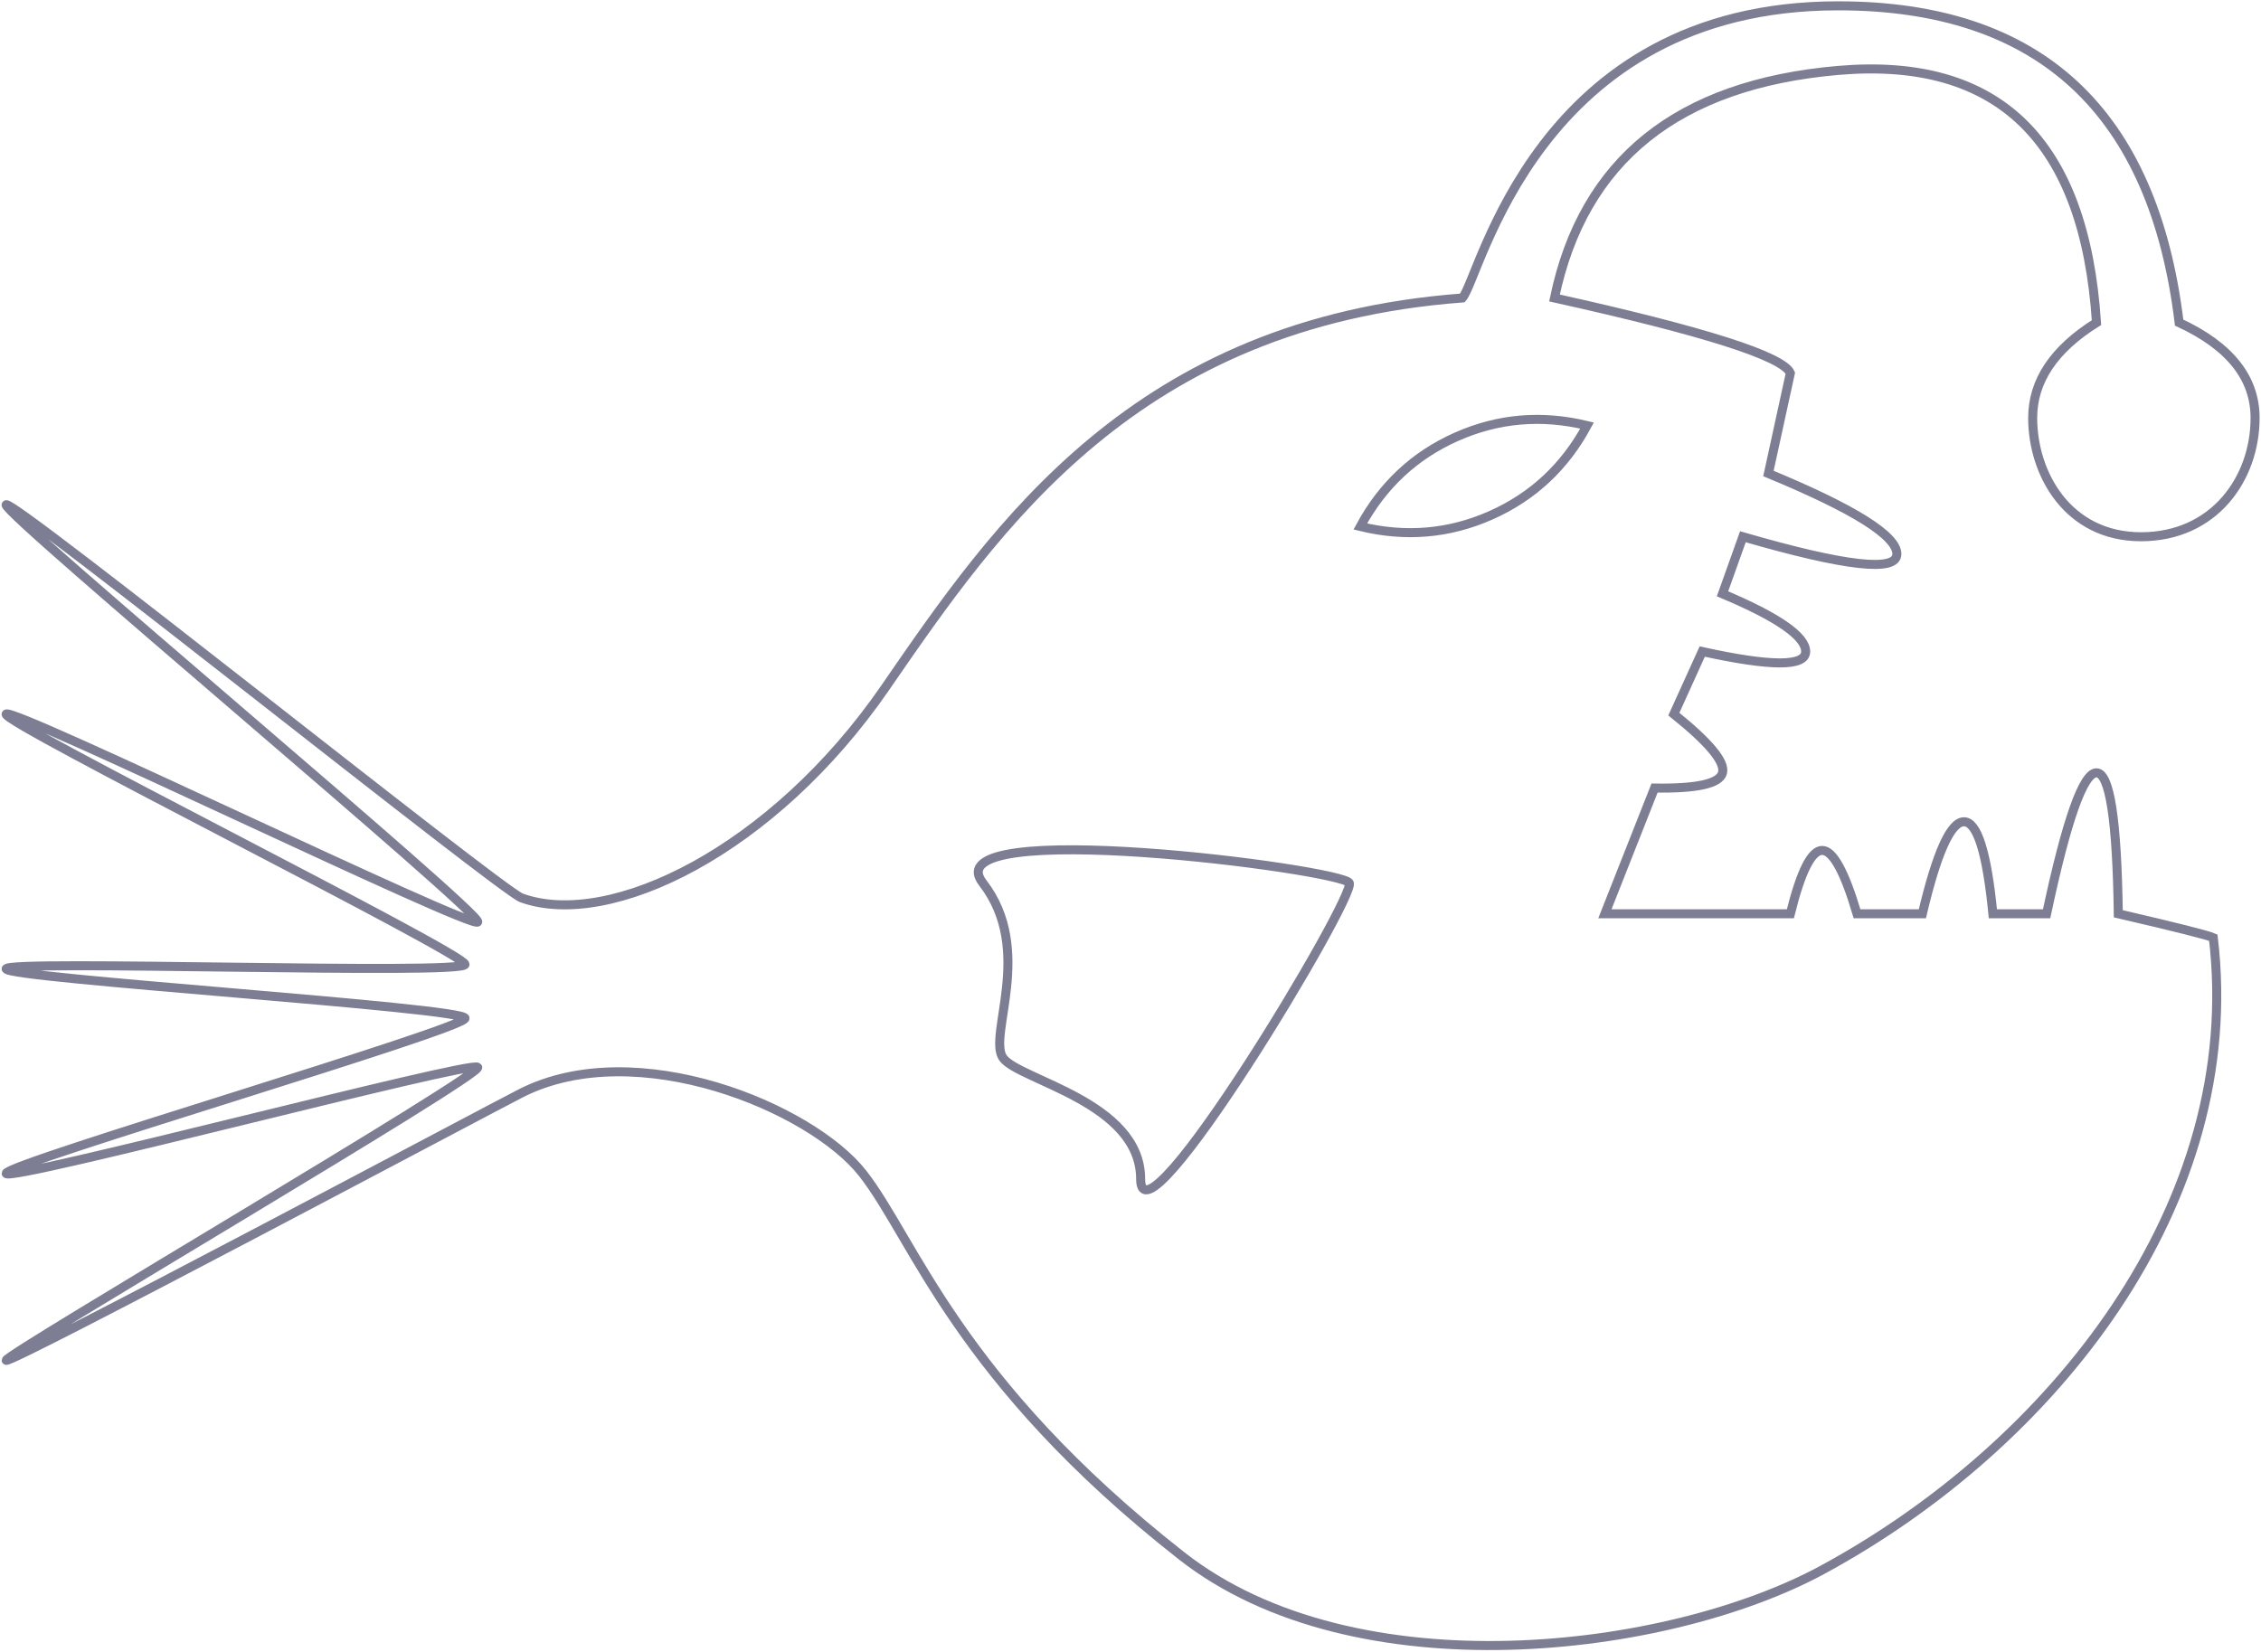
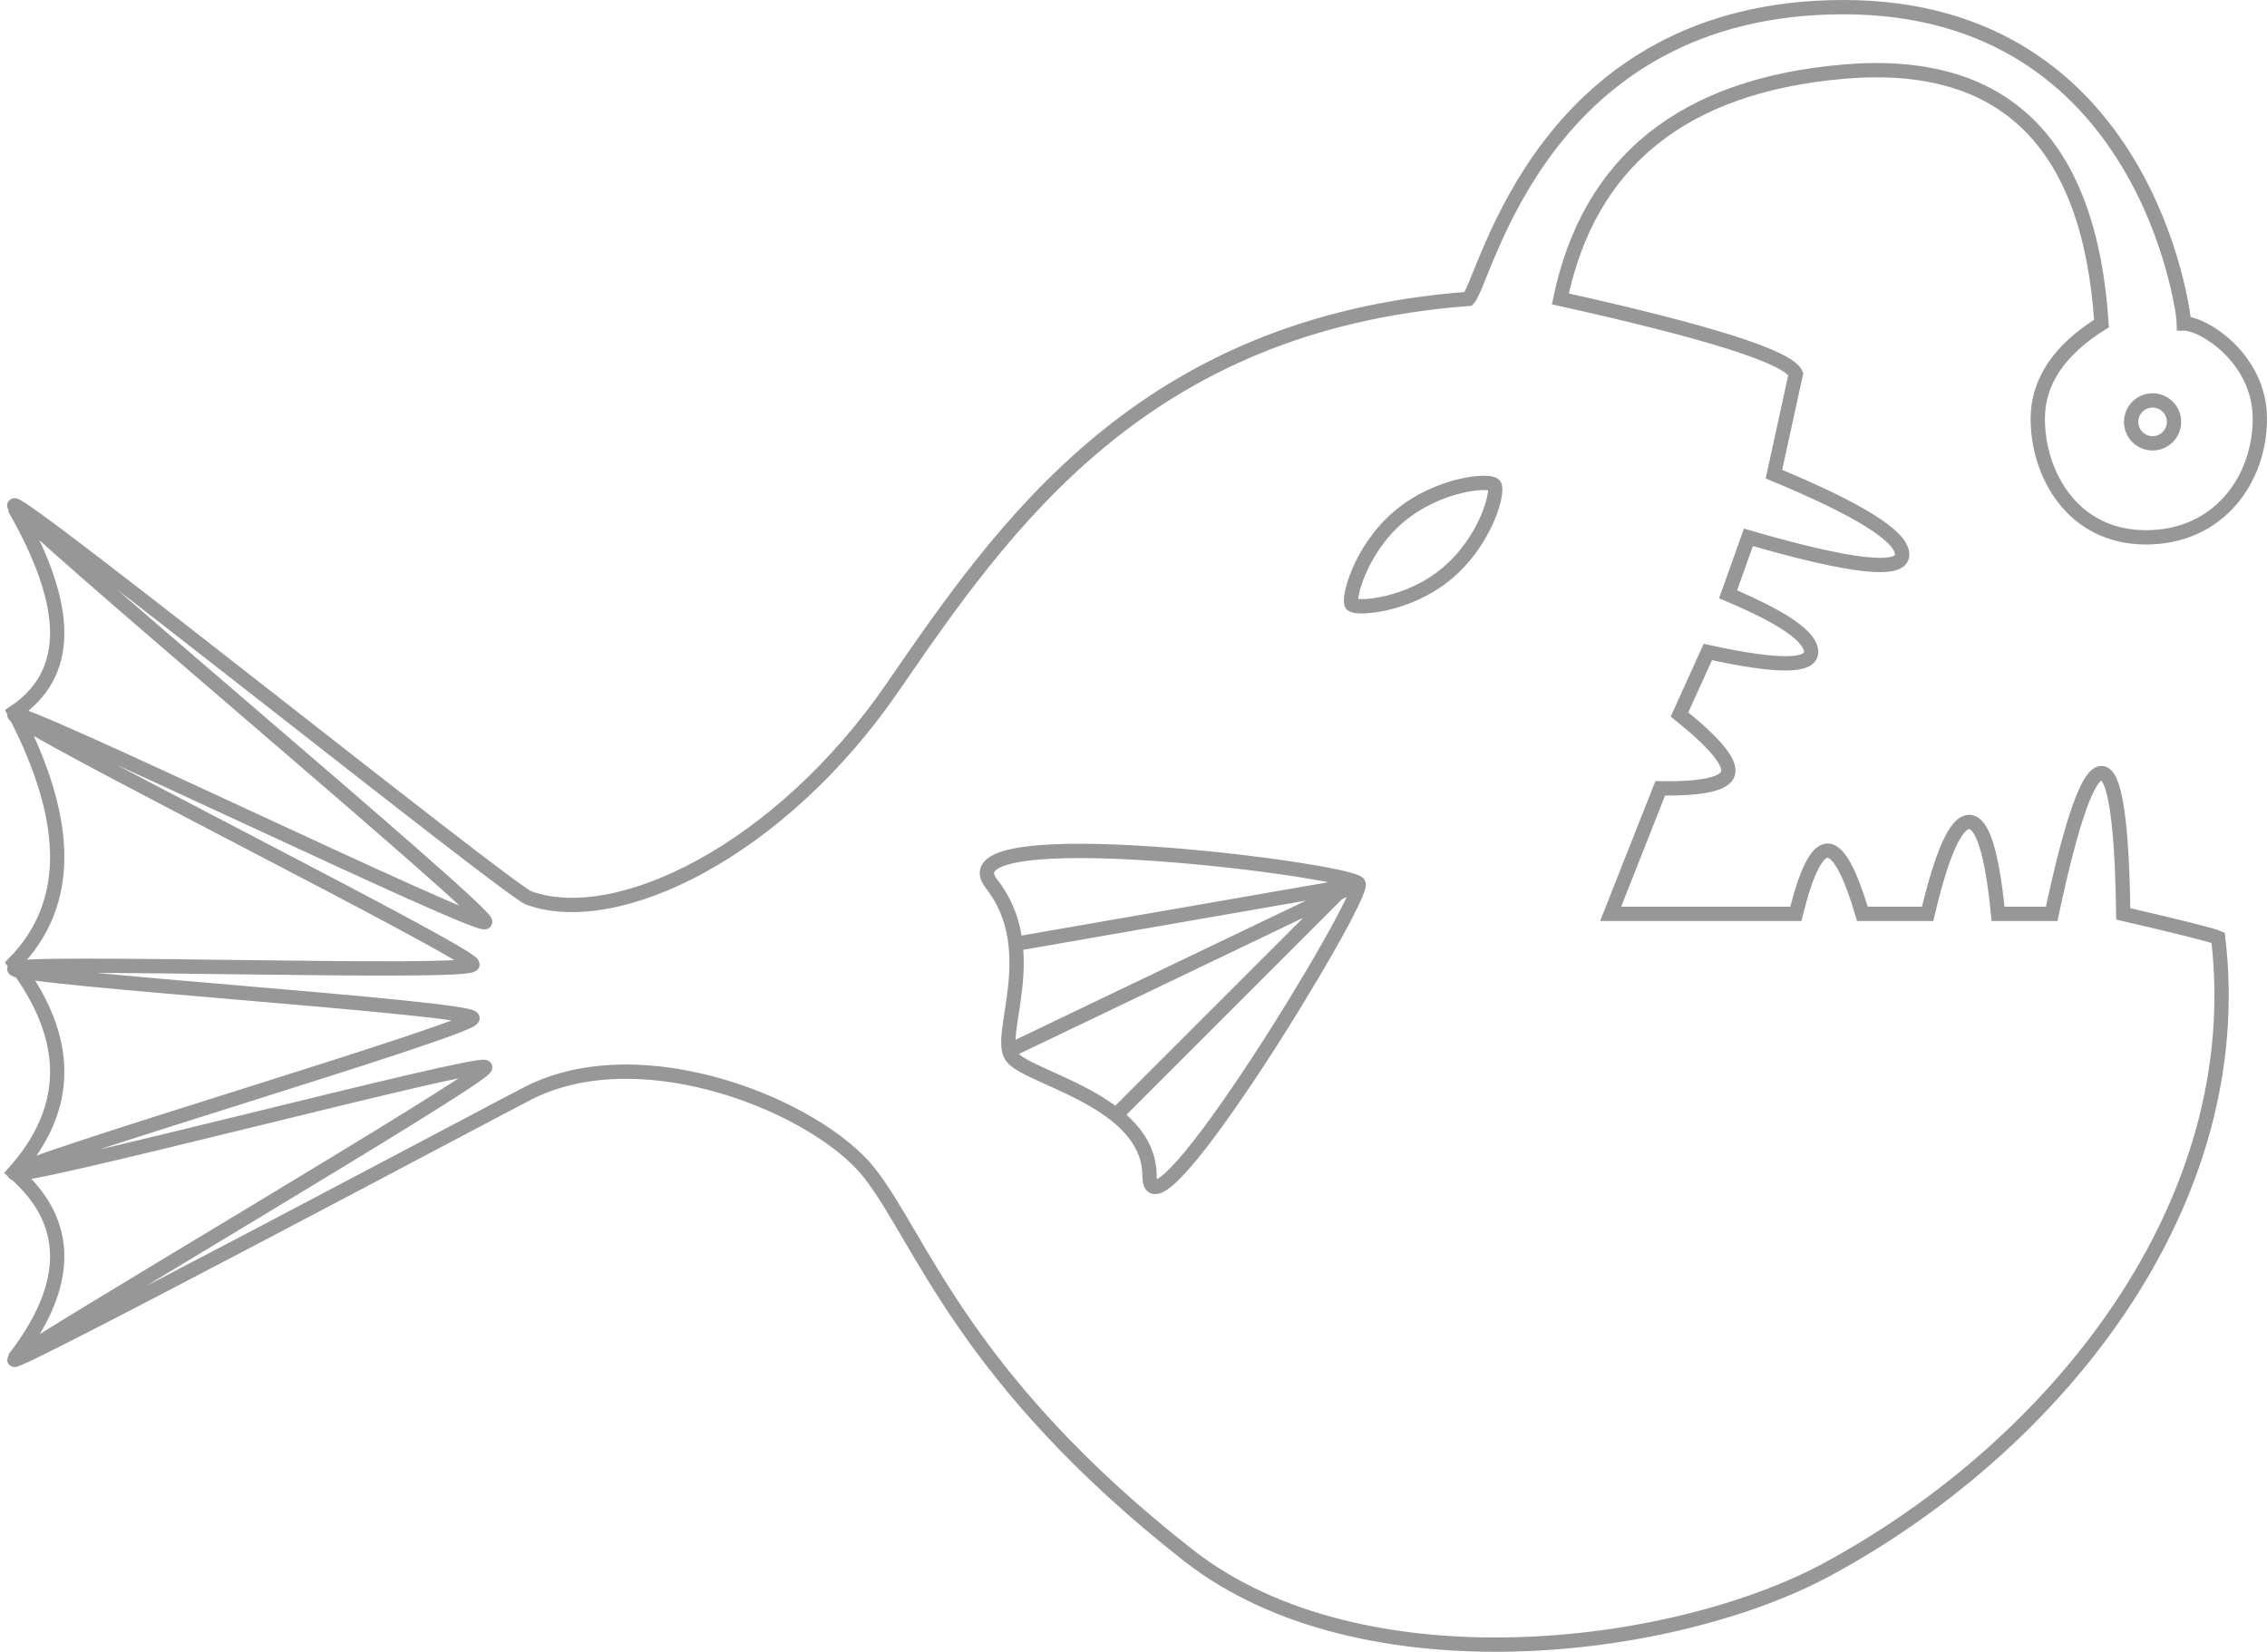
- <svg xmlns="http://www.w3.org/2000/svg" width="501px" height="366px" viewBox="0 0 501 366" version="1.1">
+ <svg xmlns="http://www.w3.org/2000/svg" width="317px" height="231px" viewBox="0 0 317 231" version="1.1">
  <defs />
  <g id="Page-1" stroke="none" stroke-width="1" fill="none" fill-rule="evenodd">
-     <g id="Artboard" transform="translate(-22, -51)" stroke="#7d7e93" stroke-width="2">
-       <path d="M32.612,258.813 C33.881,258.246 40.899,256.48 53.665,253.516 C53.953,232.691 55.563,222.279 58.495,222.279 C61.428,222.279 65.113,232.691 69.551,253.516 L81.452,253.516 C82.786,239.924 84.92,233.128 87.856,233.128 C90.792,233.128 93.867,239.924 97.079,253.516 L111.555,253.516 C114.326,244.157 116.902,239.477 119.281,239.477 C121.66,239.477 124.01,244.157 126.33,253.516 L167.423,253.516 L156.422,225.655 C147.011,225.807 141.991,224.682 141.364,222.279 C140.737,219.876 144.33,215.538 152.145,209.267 L145.856,195.401 C130.577,198.759 122.937,198.759 122.937,195.401 C122.937,192.044 129.08,187.778 141.364,182.604 L136.847,169.958 C114.099,176.557 102.725,177.835 102.725,173.79 C102.725,169.746 112.213,163.796 131.188,155.938 C127.95,141.102 126.33,133.684 126.33,133.684 C127.991,129.954 145.412,124.405 178.594,117.038 C172.21,86.482 151.255,69.671 115.728,66.605 C80.201,63.539 61.124,82.171 58.495,122.5 C67.922,128.392 72.636,135.438 72.636,143.638 C72.636,155.938 64.913,169.958 48.638,169.958 C32.362,169.958 23.354,156.977 23.354,143.638 C23.354,134.746 28.963,127.7 40.181,122.5 C45.854,75.694 71.036,52.291 115.728,52.291 C182.767,52.291 195.009,112.651 199.009,117.038 C271.399,122.5 302.068,167.37 326.896,203.424 C351.724,239.477 387.835,257.078 407.49,250 C412.055,248.356 520.649,161.21 521.682,162.876 C522.715,164.542 416.045,253.512 417.192,255.334 C418.338,257.156 520.672,207.42 521.682,209.267 C522.692,211.114 419.999,262.301 419.999,264.735 C419.999,267.168 521.682,263.64 521.682,265.735 C521.682,267.829 419.999,274.279 419.999,276.677 C419.999,279.074 521.682,308.888 521.682,311.061 C521.682,313.233 418.338,285.865 417.192,287.544 C416.045,289.224 521.682,351.078 521.682,352.48 C521.682,353.882 413.351,296.181 407.49,293.23 C381.985,280.388 343.346,296.449 331.896,311.043 C320.446,325.637 310.97,356.787 261.215,395.821 C222.701,426.037 153.396,417.421 119.281,398.951 C68.206,371.299 25.563,317.772 32.612,258.813 Z M192.636,165.179 C201.886,169.297 211.548,170.133 221.623,167.685 C216.7,158.561 209.614,151.94 200.364,147.821 C191.114,143.703 181.452,142.867 171.377,145.315 C176.3,154.439 183.386,161.06 192.636,165.179 Z M224.063,246.687 C222.516,249.726 270.296,329.39 270.296,312.306 C270.296,295.221 297.346,290.366 300.795,285.462 C304.243,280.559 293.758,261.575 305.267,246.687 C316.776,231.798 225.611,243.648 224.063,246.687 Z" id="angler" transform="translate(272.5215, 233.9958) scale(-1, 1) translate(-272.5215, -233.9958) " />
+     <g id="Artboard" transform="translate(-78, -178)" stroke="#979797" stroke-width="2">
+       <path d="M85.834,309.138 C86.633,308.781 91.055,307.668 99.099,305.801 C99.28,292.678 100.295,286.117 102.143,286.117 C103.99,286.117 106.312,292.678 109.109,305.801 L116.608,305.801 C117.448,297.236 118.793,292.953 120.643,292.953 C122.493,292.953 124.43,297.236 126.454,305.801 L135.575,305.801 C137.322,299.903 138.944,296.954 140.443,296.954 C141.942,296.954 143.423,299.903 144.885,305.801 L170.778,305.801 L163.846,288.244 C157.916,288.34 154.753,287.631 154.358,286.117 C153.963,284.602 156.227,281.869 161.151,277.917 L157.188,269.18 C147.561,271.295 142.747,271.295 142.747,269.18 C142.747,267.064 146.618,264.376 154.358,261.116 L151.512,253.147 C137.178,257.305 130.012,258.11 130.012,255.562 C130.012,253.014 135.99,249.264 147.946,244.312 C145.906,234.964 144.885,230.289 144.885,230.289 C145.932,227.939 156.909,224.442 177.816,219.8 C173.794,200.545 160.591,189.952 138.205,188.02 C115.819,186.088 103.799,197.828 102.143,223.242 C108.083,226.955 111.053,231.395 111.053,236.562 C111.053,244.312 106.186,253.147 95.931,253.147 C85.676,253.147 80,244.967 80,236.562 C80,228.157 87.844,223.242 90.603,223.242 C90.603,221.753 95.964,179 138.205,179 C180.446,179 188.16,217.035 190.68,219.8 C236.293,223.242 255.617,251.516 271.261,274.235 C286.906,296.954 309.659,308.045 322.044,303.585 C324.92,302.549 393.344,247.635 393.995,248.684 C394.646,249.734 327.434,305.798 328.156,306.946 C328.879,308.094 393.359,276.754 393.995,277.917 C394.632,279.081 329.925,311.336 329.925,312.87 C329.925,314.403 393.995,312.18 393.995,313.5 C393.995,314.82 329.925,318.884 329.925,320.395 C329.925,321.906 393.995,340.693 393.995,342.062 C393.995,343.431 328.879,326.185 328.156,327.243 C327.434,328.302 393.995,367.279 393.995,368.162 C393.995,369.045 325.736,332.685 322.044,330.826 C305.972,322.733 281.626,332.855 274.412,342.051 C267.197,351.247 261.226,370.876 229.876,395.473 C205.608,414.513 161.939,409.084 140.443,397.445 C108.261,380.021 81.392,346.291 85.834,309.138 Z M206.023,301.581 C205.045,303.476 235.254,353.159 235.254,342.504 C235.254,331.849 252.357,328.821 254.537,325.763 C256.718,322.705 250.088,310.866 257.365,301.581 C264.642,292.296 207.002,299.686 206.023,301.581 Z M394,249 C390,255.971 388,261.815 388,266.53 C388,271.246 390,274.944 394,277.625 C390,285.297 388,292.034 388,297.835 C388,303.637 390,308.584 394,312.676 C390,317.946 388,323.017 388,327.888 C388,332.759 390,337.447 394,341.952 C390,345.445 388,349.364 388,353.71 C388,358.057 390,362.82 394,368 M207,302 L255,325 M208,302 L254,310 M208,302 L240,334 M95,240 C96.657,240 98,238.657 98,237 C98,235.343 96.657,234 95,234 C93.343,234 92,235.343 92,237 C92,238.657 93.343,240 95,240 Z M193.657,258.183 C199.157,262.798 206.297,263.179 206.958,262.555 C207.618,261.932 205.842,254.831 200.342,250.216 C194.842,245.601 187.69,245.027 187.042,245.844 C186.393,246.661 188.157,253.568 193.657,258.183 Z" id="angler" transform="translate(237, 293.5) scale(-1, 1) translate(-237, -293.5) " />
    </g>
  </g>
</svg>
